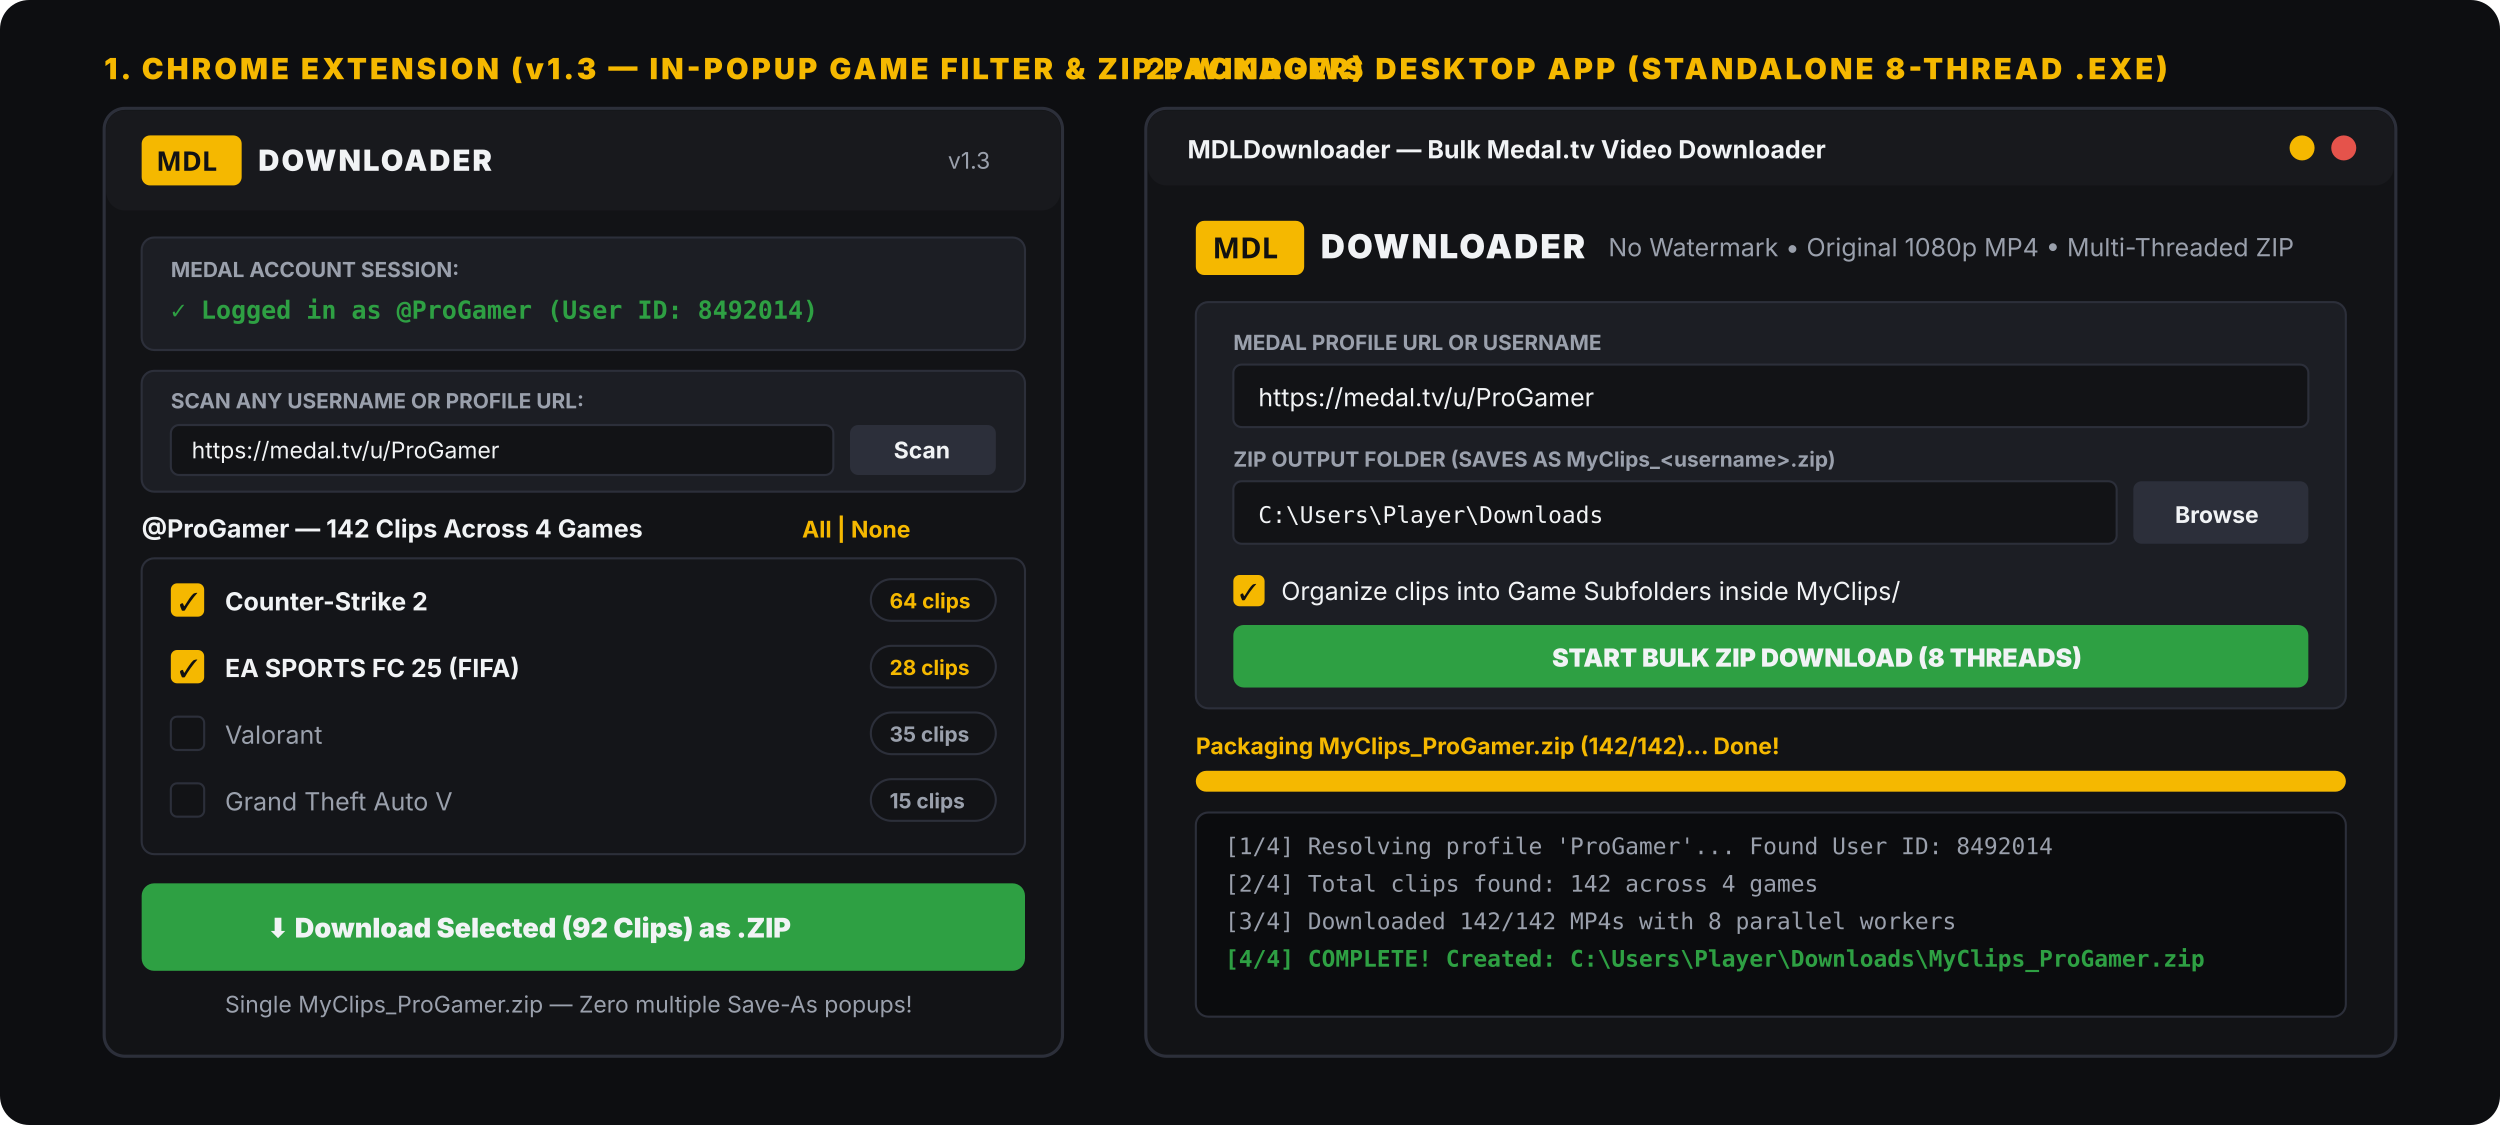
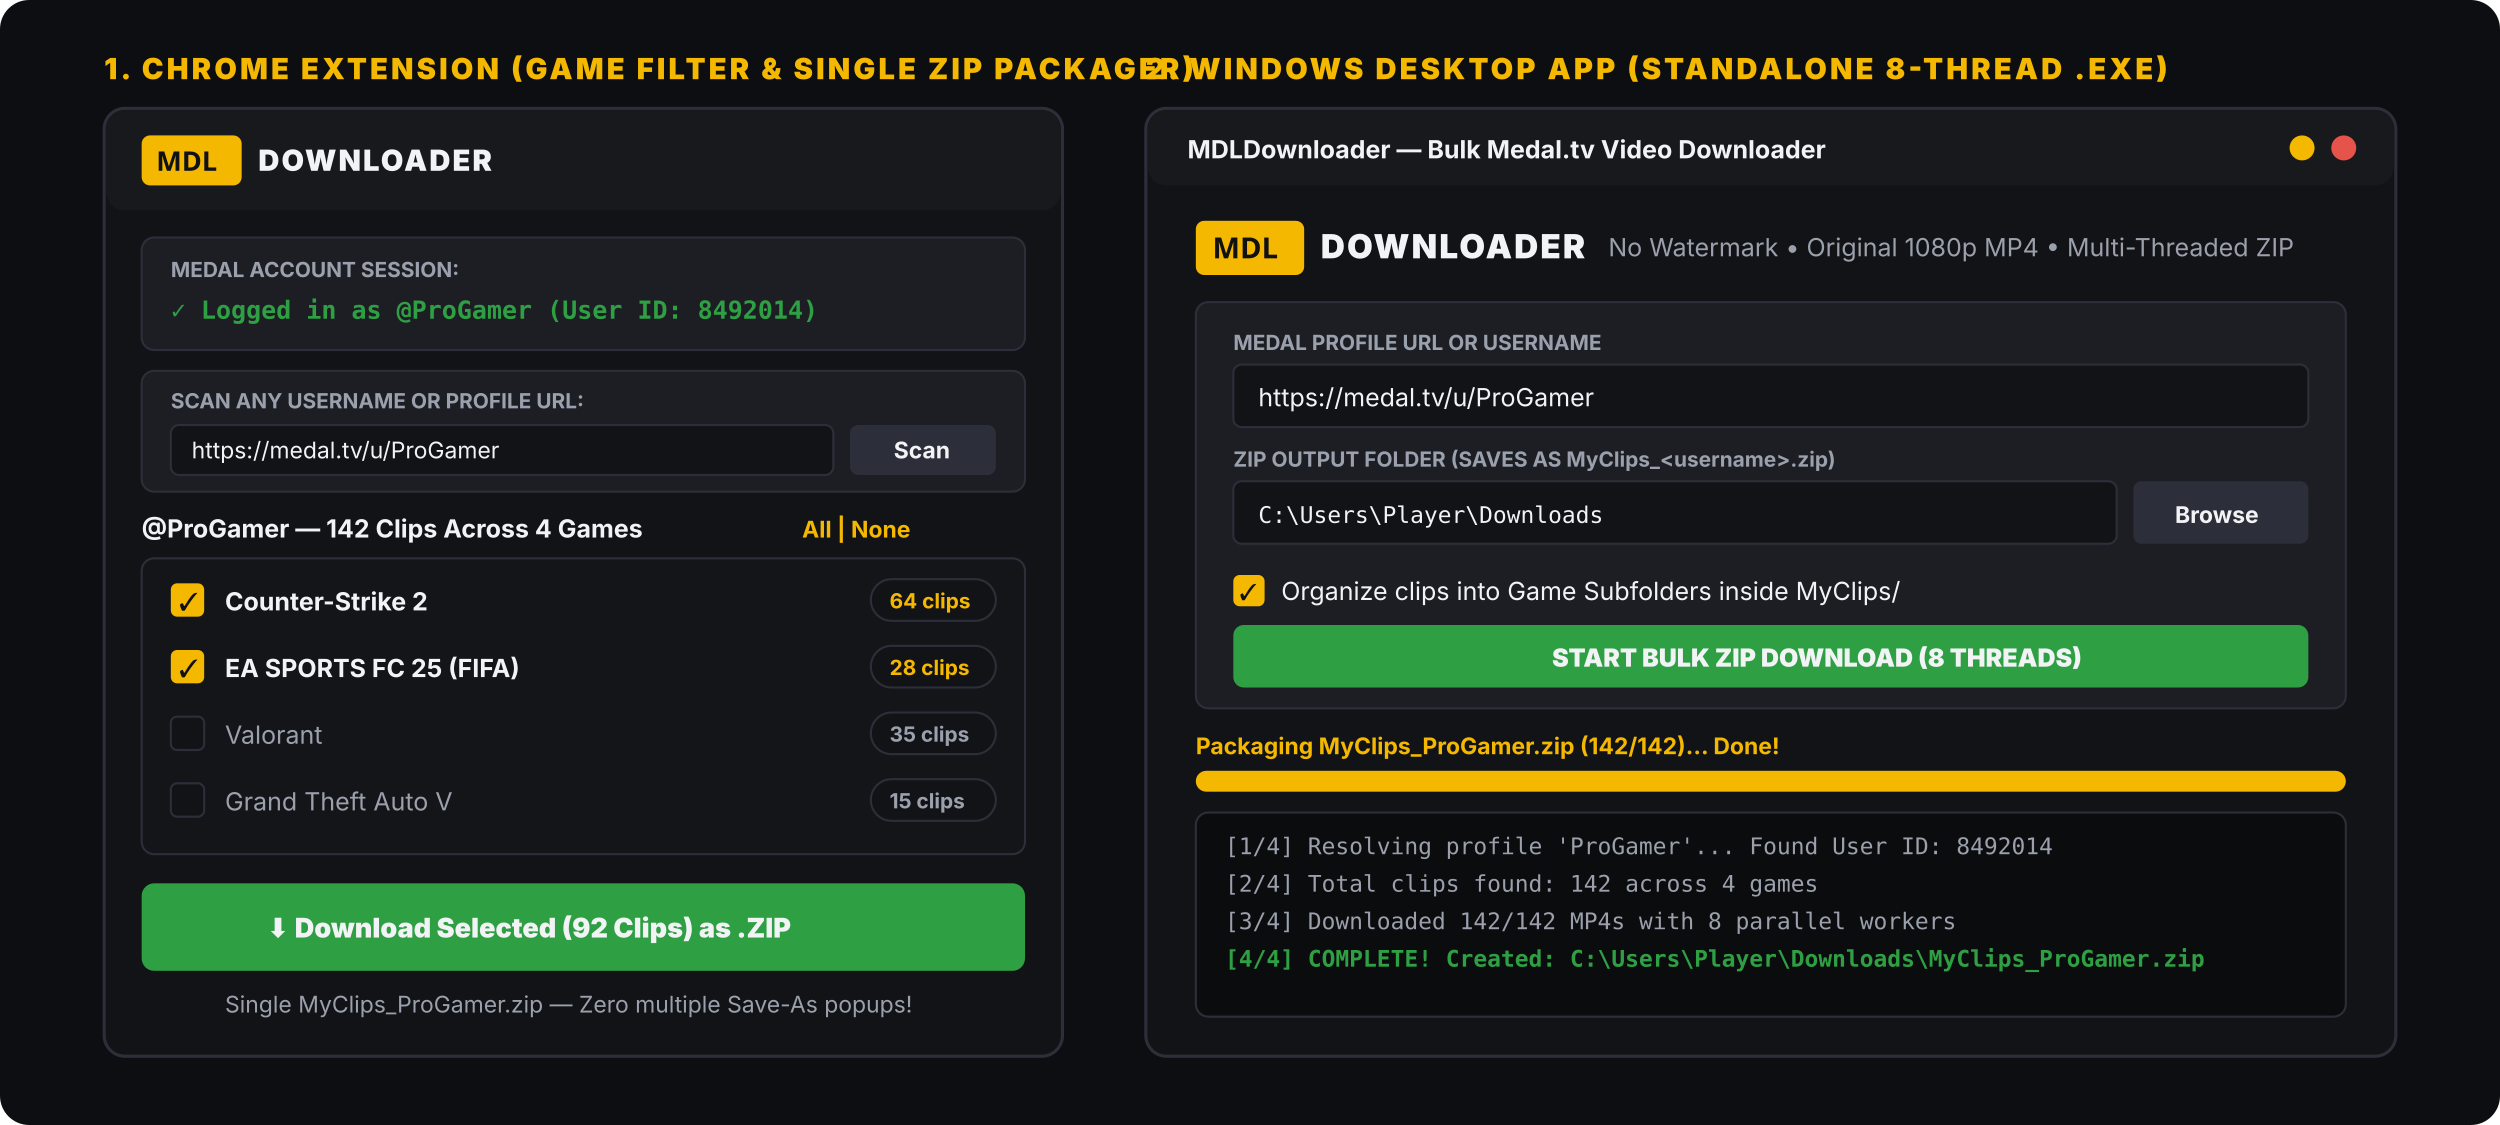
<svg xmlns="http://www.w3.org/2000/svg" viewBox="0 0 1200 540" width="100%" height="100%">
  <defs>
    <style>
      .bg { fill: #0d0e11; }
      .panel { fill: #121316; stroke: #2c2f3a; stroke-width: 1.5; }
      .card { fill: #1c1e24; stroke: #2c2f3a; stroke-width: 1; }
      .text-white { fill: #f1f3f5; font-family: 'Segoe UI', Inter, sans-serif; }
      .text-muted { fill: #9aa0ac; font-family: 'Segoe UI', Inter, sans-serif; }
      .text-gold { fill: #f5b800; font-family: 'Segoe UI', Inter, sans-serif; }
      .text-green { fill: #2ea043; font-family: 'Segoe UI', Inter, sans-serif; }
      .font-mono { font-family: Consolas, monospace; }
      .font-bold { font-weight: 700; }
      .font-black { font-weight: 900; }
    </style>
  </defs>
  <rect width="1200" height="540" rx="14" class="bg" />
-   <text x="50" y="38" class="text-gold font-black" font-size="14" letter-spacing="1.5">1. CHROME EXTENSION (v1.3 — IN-POPUP GAME FILTER &amp; ZIP PACKAGER)</text>
+   <text x="50" y="38" class="text-gold font-black" font-size="14" letter-spacing="1.5">1. CHROME EXTENSION (GAME FILTER &amp; SINGLE ZIP PACKAGER)</text>
  <rect x="50" y="52" width="460" height="455" rx="10" class="panel" />
  <rect x="51" y="53" width="458" height="48" rx="9" fill="#18191d" />
  <rect x="68" y="65" width="48" height="24" rx="4" fill="#f5b800" />
  <text x="75" y="82" fill="#111215" font-family="Segoe UI, sans-serif" font-weight="900" font-size="13">MDL</text>
  <text x="124" y="82" class="text-white font-black" font-size="14" letter-spacing="1">DOWNLOADER</text>
-   <text x="455" y="81" class="text-muted" font-size="11">v1.3</text>
  <rect x="68" y="114" width="424" height="54" rx="6" class="card" />
  <text x="82" y="133" class="text-muted font-bold" font-size="10">MEDAL ACCOUNT SESSION:</text>
  <text x="82" y="153" class="text-green font-mono font-bold" font-size="12">✓ Logged in as @ProGamer (User ID: 8492014)</text>
  <rect x="68" y="178" width="424" height="58" rx="6" class="card" />
  <text x="82" y="196" class="text-muted font-bold" font-size="10">SCAN ANY USERNAME OR PROFILE URL:</text>
  <rect x="82" y="204" width="318" height="24" rx="4" fill="#121316" stroke="#2c2f3a" />
  <text x="92" y="220" class="text-white" font-size="11">https://medal.tv/u/ProGamer</text>
  <rect x="408" y="204" width="70" height="24" rx="4" fill="#2c2f3a" />
  <text x="429" y="220" class="text-white font-bold" font-size="11">Scan</text>
  <text x="68" y="258" class="text-white font-bold" font-size="12">@ProGamer — 142 Clips Across 4 Games</text>
  <text x="385" y="258" class="text-gold font-bold" font-size="11">All | None</text>
  <rect x="68" y="268" width="424" height="142" rx="6" fill="#141519" stroke="#2c2f3a" />
  <rect x="82" y="280" width="16" height="16" rx="3" fill="#f5b800" />
  <text x="86" y="293" fill="#111" font-weight="900" font-size="12">✓</text>
  <text x="108" y="293" class="text-white font-bold" font-size="12">Counter-Strike 2</text>
  <rect x="418" y="278" width="60" height="20" rx="10" fill="#121316" stroke="#2c2f3a" />
  <text x="427" y="292" class="text-gold font-bold" font-size="10">64 clips</text>
  <rect x="82" y="312" width="16" height="16" rx="3" fill="#f5b800" />
  <text x="86" y="325" fill="#111" font-weight="900" font-size="12">✓</text>
  <text x="108" y="325" class="text-white font-bold" font-size="12">EA SPORTS FC 25 (FIFA)</text>
  <rect x="418" y="310" width="60" height="20" rx="10" fill="#121316" stroke="#2c2f3a" />
  <text x="427" y="324" class="text-gold font-bold" font-size="10">28 clips</text>
  <rect x="82" y="344" width="16" height="16" rx="3" fill="#121316" stroke="#2c2f3a" />
  <text x="108" y="357" class="text-muted" font-size="12">Valorant</text>
  <rect x="418" y="342" width="60" height="20" rx="10" fill="#121316" stroke="#2c2f3a" />
  <text x="427" y="356" class="text-muted font-bold" font-size="10">35 clips</text>
  <rect x="82" y="376" width="16" height="16" rx="3" fill="#121316" stroke="#2c2f3a" />
  <text x="108" y="389" class="text-muted" font-size="12">Grand Theft Auto V</text>
  <rect x="418" y="374" width="60" height="20" rx="10" fill="#121316" stroke="#2c2f3a" />
  <text x="427" y="388" class="text-muted font-bold" font-size="10">15 clips</text>
  <rect x="68" y="424" width="424" height="42" rx="6" fill="#2ea043" />
  <text x="128" y="450" class="text-white font-black" font-size="13">⬇ Download Selected (92 Clips) as .ZIP</text>
  <text x="108" y="486" class="text-muted" font-size="11">Single MyClips_ProGamer.zip — Zero multiple Save-As popups!</text>
  <text x="550" y="38" class="text-gold font-black" font-size="14" letter-spacing="1.5">2. WINDOWS DESKTOP APP (STANDALONE 8-THREAD .EXE)</text>
  <rect x="550" y="52" width="600" height="455" rx="10" class="panel" />
  <rect x="551" y="53" width="598" height="36" rx="9" fill="#18191d" />
  <text x="570" y="76" class="text-white font-bold" font-size="12">MDLDownloader — Bulk Medal.tv Video Downloader</text>
  <circle cx="1125" cy="71" r="6" fill="#e5534b" />
  <circle cx="1105" cy="71" r="6" fill="#f5b800" />
  <rect x="574" y="106" width="52" height="26" rx="4" fill="#f5b800" />
  <text x="582" y="124" fill="#111" font-family="Segoe UI, sans-serif" font-weight="900" font-size="14">MDL</text>
  <text x="634" y="124" class="text-white font-black" font-size="16" letter-spacing="1">DOWNLOADER</text>
  <text x="772" y="123" class="text-muted" font-size="12">No Watermark • Original 1080p MP4 • Multi-Threaded ZIP</text>
  <rect x="574" y="145" width="552" height="195" rx="6" class="card" />
  <text x="592" y="168" class="text-muted font-bold" font-size="10">MEDAL PROFILE URL OR USERNAME</text>
  <rect x="592" y="175" width="516" height="30" rx="4" fill="#121316" stroke="#2c2f3a" />
  <text x="604" y="195" class="text-white" font-size="12">https://medal.tv/u/ProGamer</text>
  <text x="592" y="224" class="text-muted font-bold" font-size="10">ZIP OUTPUT FOLDER (SAVES AS MyClips_&lt;username&gt;.zip)</text>
  <rect x="592" y="231" width="424" height="30" rx="4" fill="#121316" stroke="#2c2f3a" />
  <text x="604" y="251" class="text-white font-mono" font-size="11">C:\Users\Player\Downloads</text>
  <rect x="1024" y="231" width="84" height="30" rx="4" fill="#2c2f3a" />
  <text x="1044" y="251" class="text-white font-bold" font-size="11">Browse</text>
  <rect x="592" y="276" width="15" height="15" rx="3" fill="#f5b800" />
  <text x="595" y="288" fill="#111" font-weight="900" font-size="11">✓</text>
  <text x="615" y="288" class="text-white" font-size="12">Organize clips into Game Subfolders inside MyClips/</text>
  <rect x="592" y="300" width="516" height="30" rx="5" fill="#2ea043" />
  <text x="745" y="320" class="text-white font-black" font-size="12">START BULK ZIP DOWNLOAD (8 THREADS)</text>
  <text x="574" y="362" class="text-gold font-bold" font-size="11">Packaging MyClips_ProGamer.zip (142/142)... Done!</text>
  <rect x="574" y="370" width="552" height="10" rx="5" fill="#1c1e24" />
  <rect x="574" y="370" width="552" height="10" rx="5" fill="#f5b800" />
  <rect x="574" y="390" width="552" height="98" rx="6" fill="#0b0c0e" stroke="#2c2f3a" />
  <text x="588" y="410" class="text-muted font-mono" font-size="11">[1/4] Resolving profile 'ProGamer'... Found User ID: 8492014</text>
  <text x="588" y="428" class="text-muted font-mono" font-size="11">[2/4] Total clips found: 142 across 4 games</text>
  <text x="588" y="446" class="text-muted font-mono" font-size="11">[3/4] Downloaded 142/142 MP4s with 8 parallel workers</text>
  <text x="588" y="464" class="text-green font-mono font-bold" font-size="11">[4/4] COMPLETE! Created: C:\Users\Player\Downloads\MyClips_ProGamer.zip</text>
</svg>
